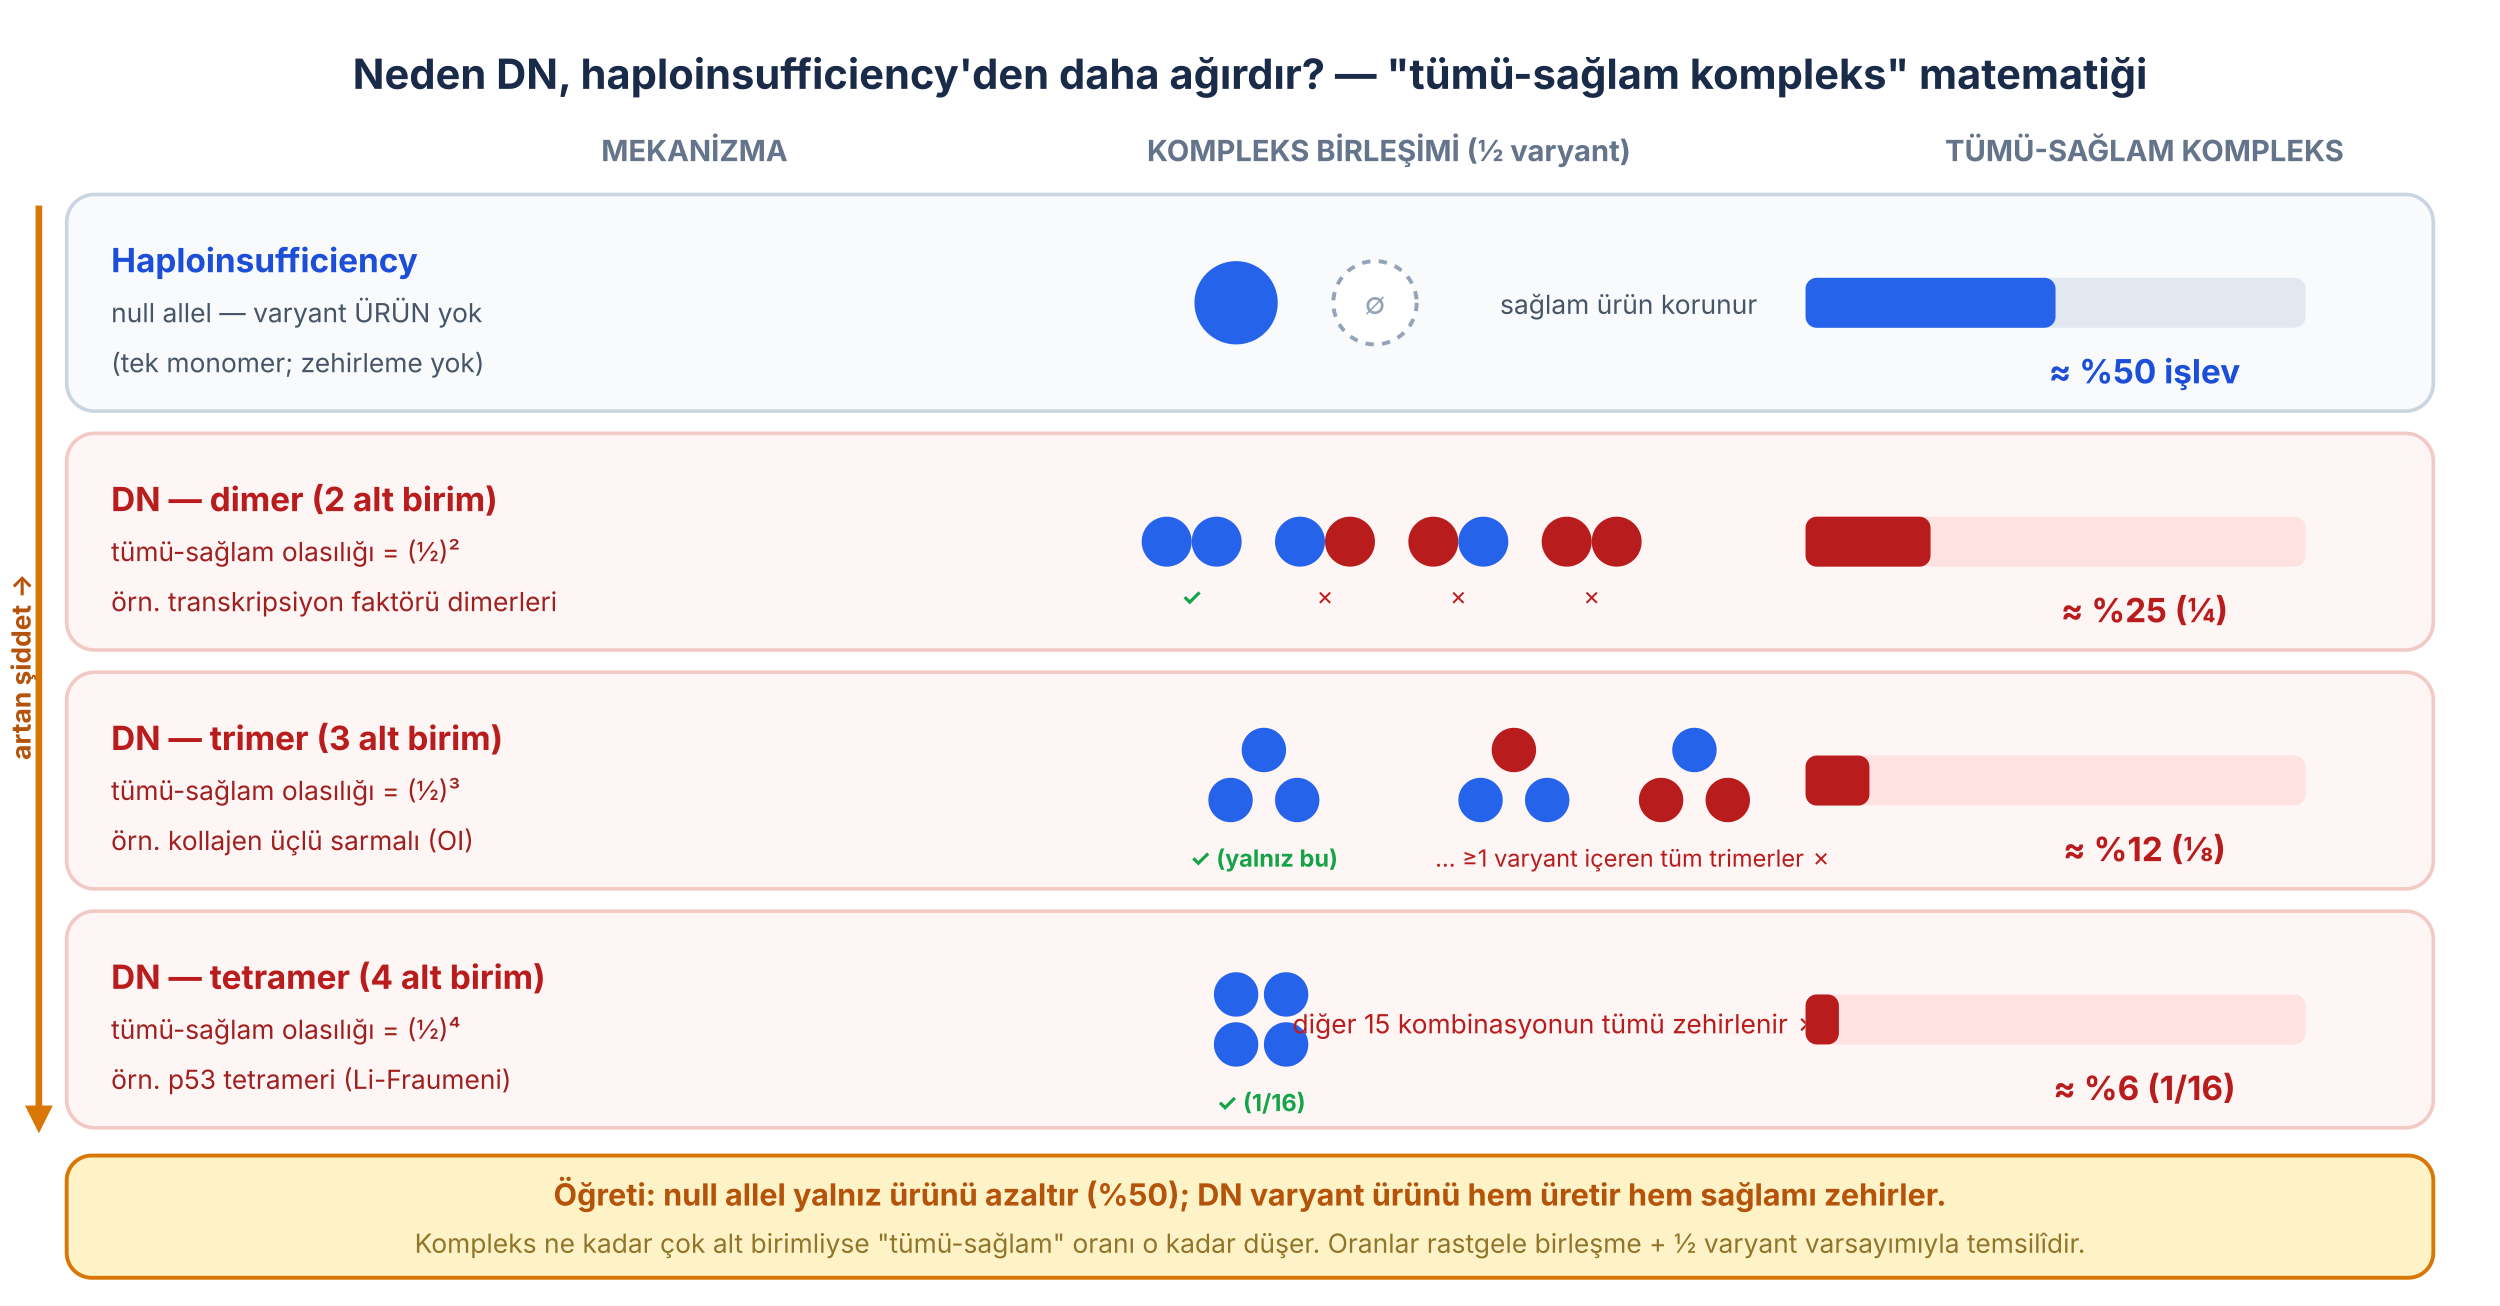
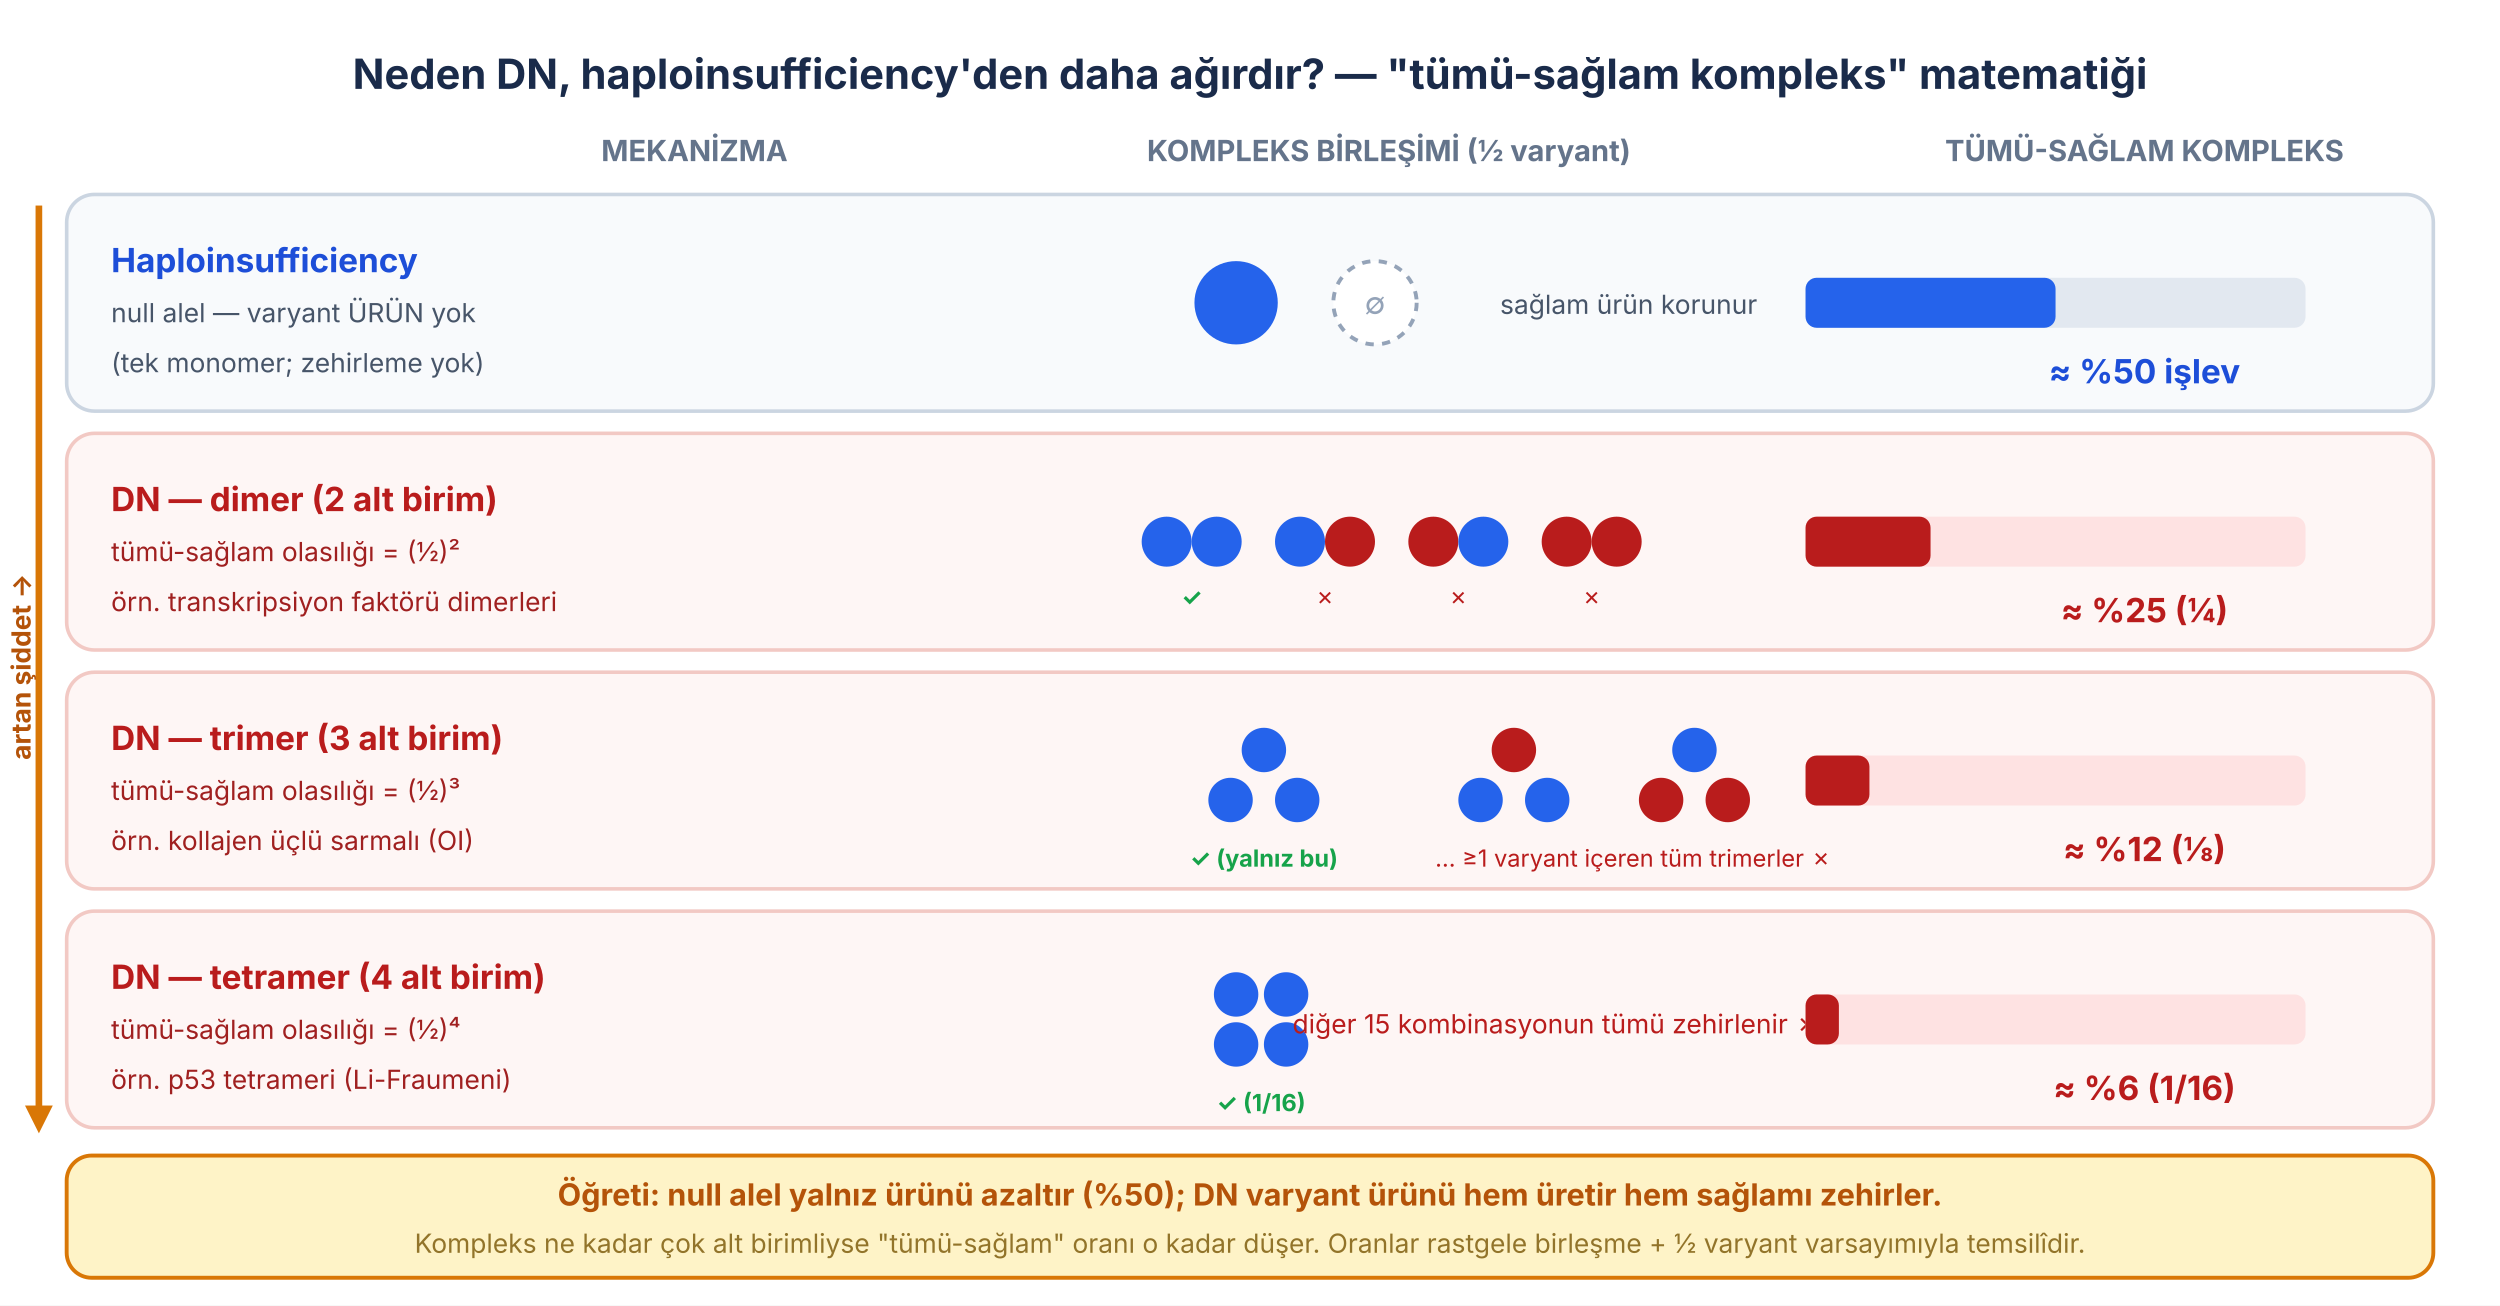
<svg xmlns="http://www.w3.org/2000/svg" viewBox="0 0 900 470" font-family="Inter, 'Source Sans 3', 'Helvetica Neue', Arial, sans-serif">
  <defs>
    <filter id="soft19" x="-30%" y="-30%" width="160%" height="160%">
      <feDropShadow dx="0" dy="1.5" stdDeviation="2" flood-color="#1A2B4A" flood-opacity="0.10" />
    </filter>
  </defs>
  <rect x="0" y="0" width="900" height="470" fill="#ffffff" />
  <text x="450" y="32" text-anchor="middle" font-size="15" font-weight="700" fill="#1A2B4A">Neden DN, haploinsufficiency'den daha ağırdır? — "tümü-sağlam kompleks" matematiği</text>
  <text x="250" y="58" text-anchor="middle" font-size="10.5" font-weight="700" fill="#64748B">MEKANİZMA</text>
  <text x="500" y="58" text-anchor="middle" font-size="10.5" font-weight="700" fill="#64748B">KOMPLEKS BİRLEŞİMİ (½ varyant)</text>
  <text x="772" y="58" text-anchor="middle" font-size="10.5" font-weight="700" fill="#64748B">TÜMÜ-SAĞLAM KOMPLEKS</text>
  <rect x="24" y="70" width="852" height="78" rx="10" fill="#F8FAFC" stroke="#CBD5E1" stroke-width="1.3" />
  <text x="40" y="98" font-size="12" font-weight="700" fill="#1D4ED8">Haploinsufficiency</text>
-   <text x="40" y="116" font-size="9.5" fill="#475569">null allel — varyant ÜRÜN yok</text>
+   <text x="40" y="116" font-size="9.5" fill="#475569">null alel — varyant ÜRÜN yok</text>
  <text x="40" y="134" font-size="9.5" fill="#475569">(tek monomer; zehirleme yok)</text>
  <circle cx="445" cy="109" r="15" fill="#2563EB" />
  <circle cx="495" cy="109" r="15" fill="#ffffff" stroke="#94A3B8" stroke-width="1.4" stroke-dasharray="3 3" />
  <text x="495" y="113" text-anchor="middle" font-size="11" fill="#94A3B8">∅</text>
  <text x="540" y="113" font-size="9.5" fill="#475569">sağlam ürün korunur</text>
  <rect x="650" y="100" width="180" height="18" rx="4" fill="#E2E8F0" />
  <rect x="650" y="100" width="90" height="18" rx="4" fill="#2563EB" />
  <text x="772" y="138" text-anchor="middle" font-size="12" font-weight="700" fill="#1D4ED8">≈ %50 işlev</text>
  <rect x="24" y="156" width="852" height="78" rx="10" fill="#FEF6F5" stroke="#F2C9C4" stroke-width="1.3" />
  <text x="40" y="184" font-size="12" font-weight="700" fill="#B91C1C">DN — dimer (2 alt birim)</text>
  <text x="40" y="202" font-size="9.5" fill="#a02020">tümü-sağlam olasılığı = (½)² </text>
  <text x="40" y="220" font-size="9.5" fill="#a02020">örn. transkripsiyon faktörü dimerleri</text>
  <g>
    <circle cx="420" cy="195" r="9" fill="#2563EB" />
    <circle cx="438" cy="195" r="9" fill="#2563EB" />
    <circle cx="468" cy="195" r="9" fill="#2563EB" />
    <circle cx="486" cy="195" r="9" fill="#B91C1C" />
    <circle cx="516" cy="195" r="9" fill="#B91C1C" />
    <circle cx="534" cy="195" r="9" fill="#2563EB" />
    <circle cx="564" cy="195" r="9" fill="#B91C1C" />
    <circle cx="582" cy="195" r="9" fill="#B91C1C" />
  </g>
  <text x="429" y="218" text-anchor="middle" font-size="8.5" fill="#16a34a" font-weight="700">✓</text>
  <text x="477" y="218" text-anchor="middle" font-size="8.5" fill="#B91C1C">✗</text>
  <text x="525" y="218" text-anchor="middle" font-size="8.5" fill="#B91C1C">✗</text>
  <text x="573" y="218" text-anchor="middle" font-size="8.5" fill="#B91C1C">✗</text>
  <rect x="650" y="186" width="180" height="18" rx="4" fill="#FEE2E2" />
  <rect x="650" y="186" width="45" height="18" rx="4" fill="#B91C1C" />
  <text x="772" y="224" text-anchor="middle" font-size="12" font-weight="700" fill="#B91C1C">≈ %25 (¼)</text>
  <rect x="24" y="242" width="852" height="78" rx="10" fill="#FEF6F5" stroke="#F2C9C4" stroke-width="1.3" />
  <text x="40" y="270" font-size="12" font-weight="700" fill="#B91C1C">DN — trimer (3 alt birim)</text>
  <text x="40" y="288" font-size="9.5" fill="#a02020">tümü-sağlam olasılığı = (½)³</text>
  <text x="40" y="306" font-size="9.5" fill="#a02020">örn. kollajen üçlü sarmalı (OI)</text>
  <g>
    <circle cx="455" cy="270" r="8" fill="#2563EB" />
    <circle cx="443" cy="288" r="8" fill="#2563EB" />
    <circle cx="467" cy="288" r="8" fill="#2563EB" />
    <text x="455" y="312" text-anchor="middle" font-size="8.5" fill="#16a34a" font-weight="700">✓ (yalnız bu)</text>
  </g>
  <g>
    <circle cx="545" cy="270" r="8" fill="#B91C1C" />
    <circle cx="533" cy="288" r="8" fill="#2563EB" />
    <circle cx="557" cy="288" r="8" fill="#2563EB" />
  </g>
  <g>
    <circle cx="610" cy="270" r="8" fill="#2563EB" />
    <circle cx="598" cy="288" r="8" fill="#B91C1C" />
    <circle cx="622" cy="288" r="8" fill="#B91C1C" />
  </g>
  <text x="588" y="312" text-anchor="middle" font-size="8.5" fill="#B91C1C">… ≥1 varyant içeren tüm trimerler ✗</text>
  <rect x="650" y="272" width="180" height="18" rx="4" fill="#FEE2E2" />
  <rect x="650" y="272" width="23" height="18" rx="4" fill="#B91C1C" />
  <text x="772" y="310" text-anchor="middle" font-size="12" font-weight="700" fill="#B91C1C">≈ %12 (⅛)</text>
  <rect x="24" y="328" width="852" height="78" rx="10" fill="#FEF6F5" stroke="#F2C9C4" stroke-width="1.3" />
  <text x="40" y="356" font-size="12" font-weight="700" fill="#B91C1C">DN — tetramer (4 alt birim)</text>
  <text x="40" y="374" font-size="9.5" fill="#a02020">tümü-sağlam olasılığı = (½)⁴</text>
  <text x="40" y="392" font-size="9.5" fill="#a02020">örn. p53 tetrameri (Li-Fraumeni)</text>
  <circle cx="445" cy="358" r="8" fill="#2563EB" />
  <circle cx="463" cy="358" r="8" fill="#2563EB" />
  <circle cx="445" cy="376" r="8" fill="#2563EB" />
  <circle cx="463" cy="376" r="8" fill="#2563EB" />
  <text x="454" y="400" text-anchor="middle" font-size="8.5" fill="#16a34a" font-weight="700">✓ (1/16)</text>
  <text x="560" y="372" text-anchor="middle" font-size="9.5" fill="#B91C1C">diğer 15 kombinasyonun tümü zehirlenir ✗</text>
  <rect x="650" y="358" width="180" height="18" rx="4" fill="#FEE2E2" />
  <rect x="650" y="358" width="12" height="18" rx="4" fill="#B91C1C" />
  <text x="772" y="396" text-anchor="middle" font-size="12" font-weight="700" fill="#B91C1C">≈ %6 (1/16)</text>
  <line x1="14" y1="74" x2="14" y2="404" stroke="#D97706" stroke-width="2.4" />
  <polygon points="14,408 9,398 19,398" fill="#D97706" />
  <text x="11" y="240" text-anchor="middle" font-size="9.5" font-weight="700" fill="#B45309" transform="rotate(-90 11 240)">artan şiddet →</text>
  <rect x="24" y="416" width="852" height="44" rx="9" fill="#FEF3C7" stroke="#D97706" stroke-width="1.4" />
-   <text x="450" y="434" text-anchor="middle" font-size="11" font-weight="700" fill="#B45309">Öğreti: null allel yalnız ürünü azaltır (%50); DN varyant ürünü hem üretir hem sağlamı zehirler.</text>
+   <text x="450" y="434" text-anchor="middle" font-size="11" font-weight="700" fill="#B45309">Öğreti: null alel yalnız ürünü azaltır (%50); DN varyant ürünü hem üretir hem sağlamı zehirler.</text>
  <text x="450" y="451" text-anchor="middle" font-size="9.5" fill="#92742a">Kompleks ne kadar çok alt birimliyse "tümü-sağlam" oranı o kadar düşer. Oranlar rastgele birleşme + ½ varyant varsayımıyla temsilîdir.</text>
</svg>
